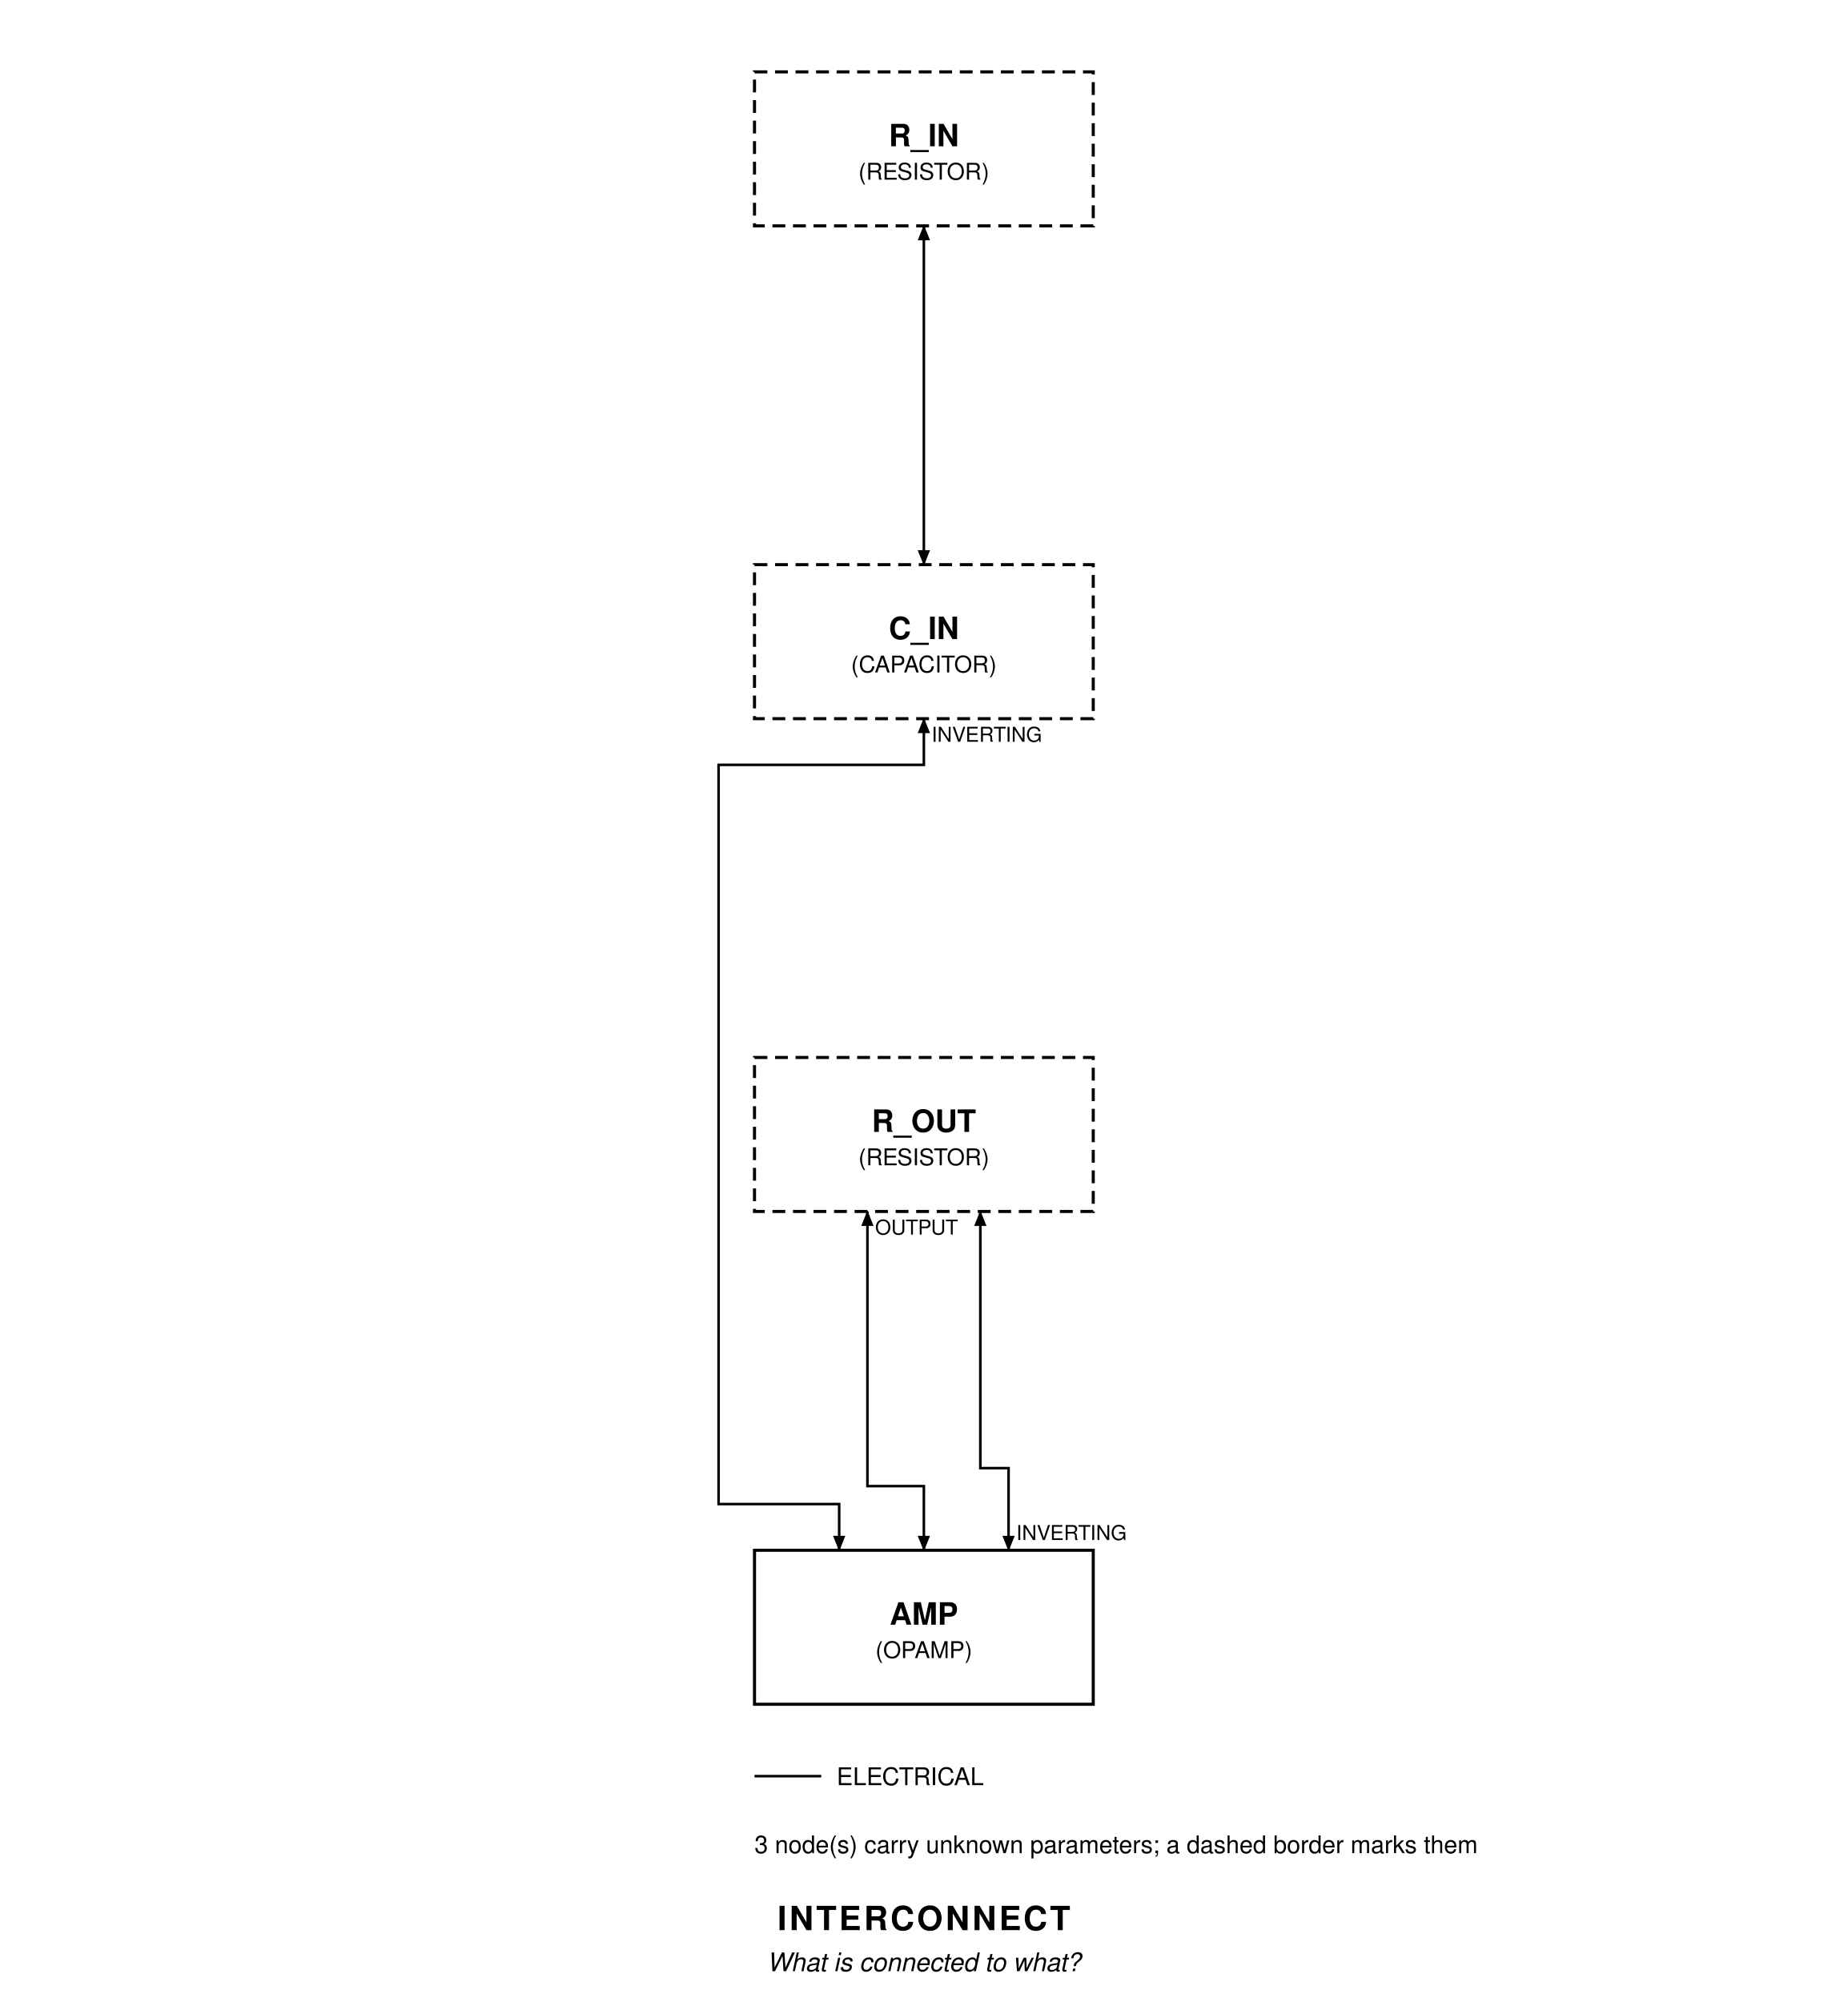
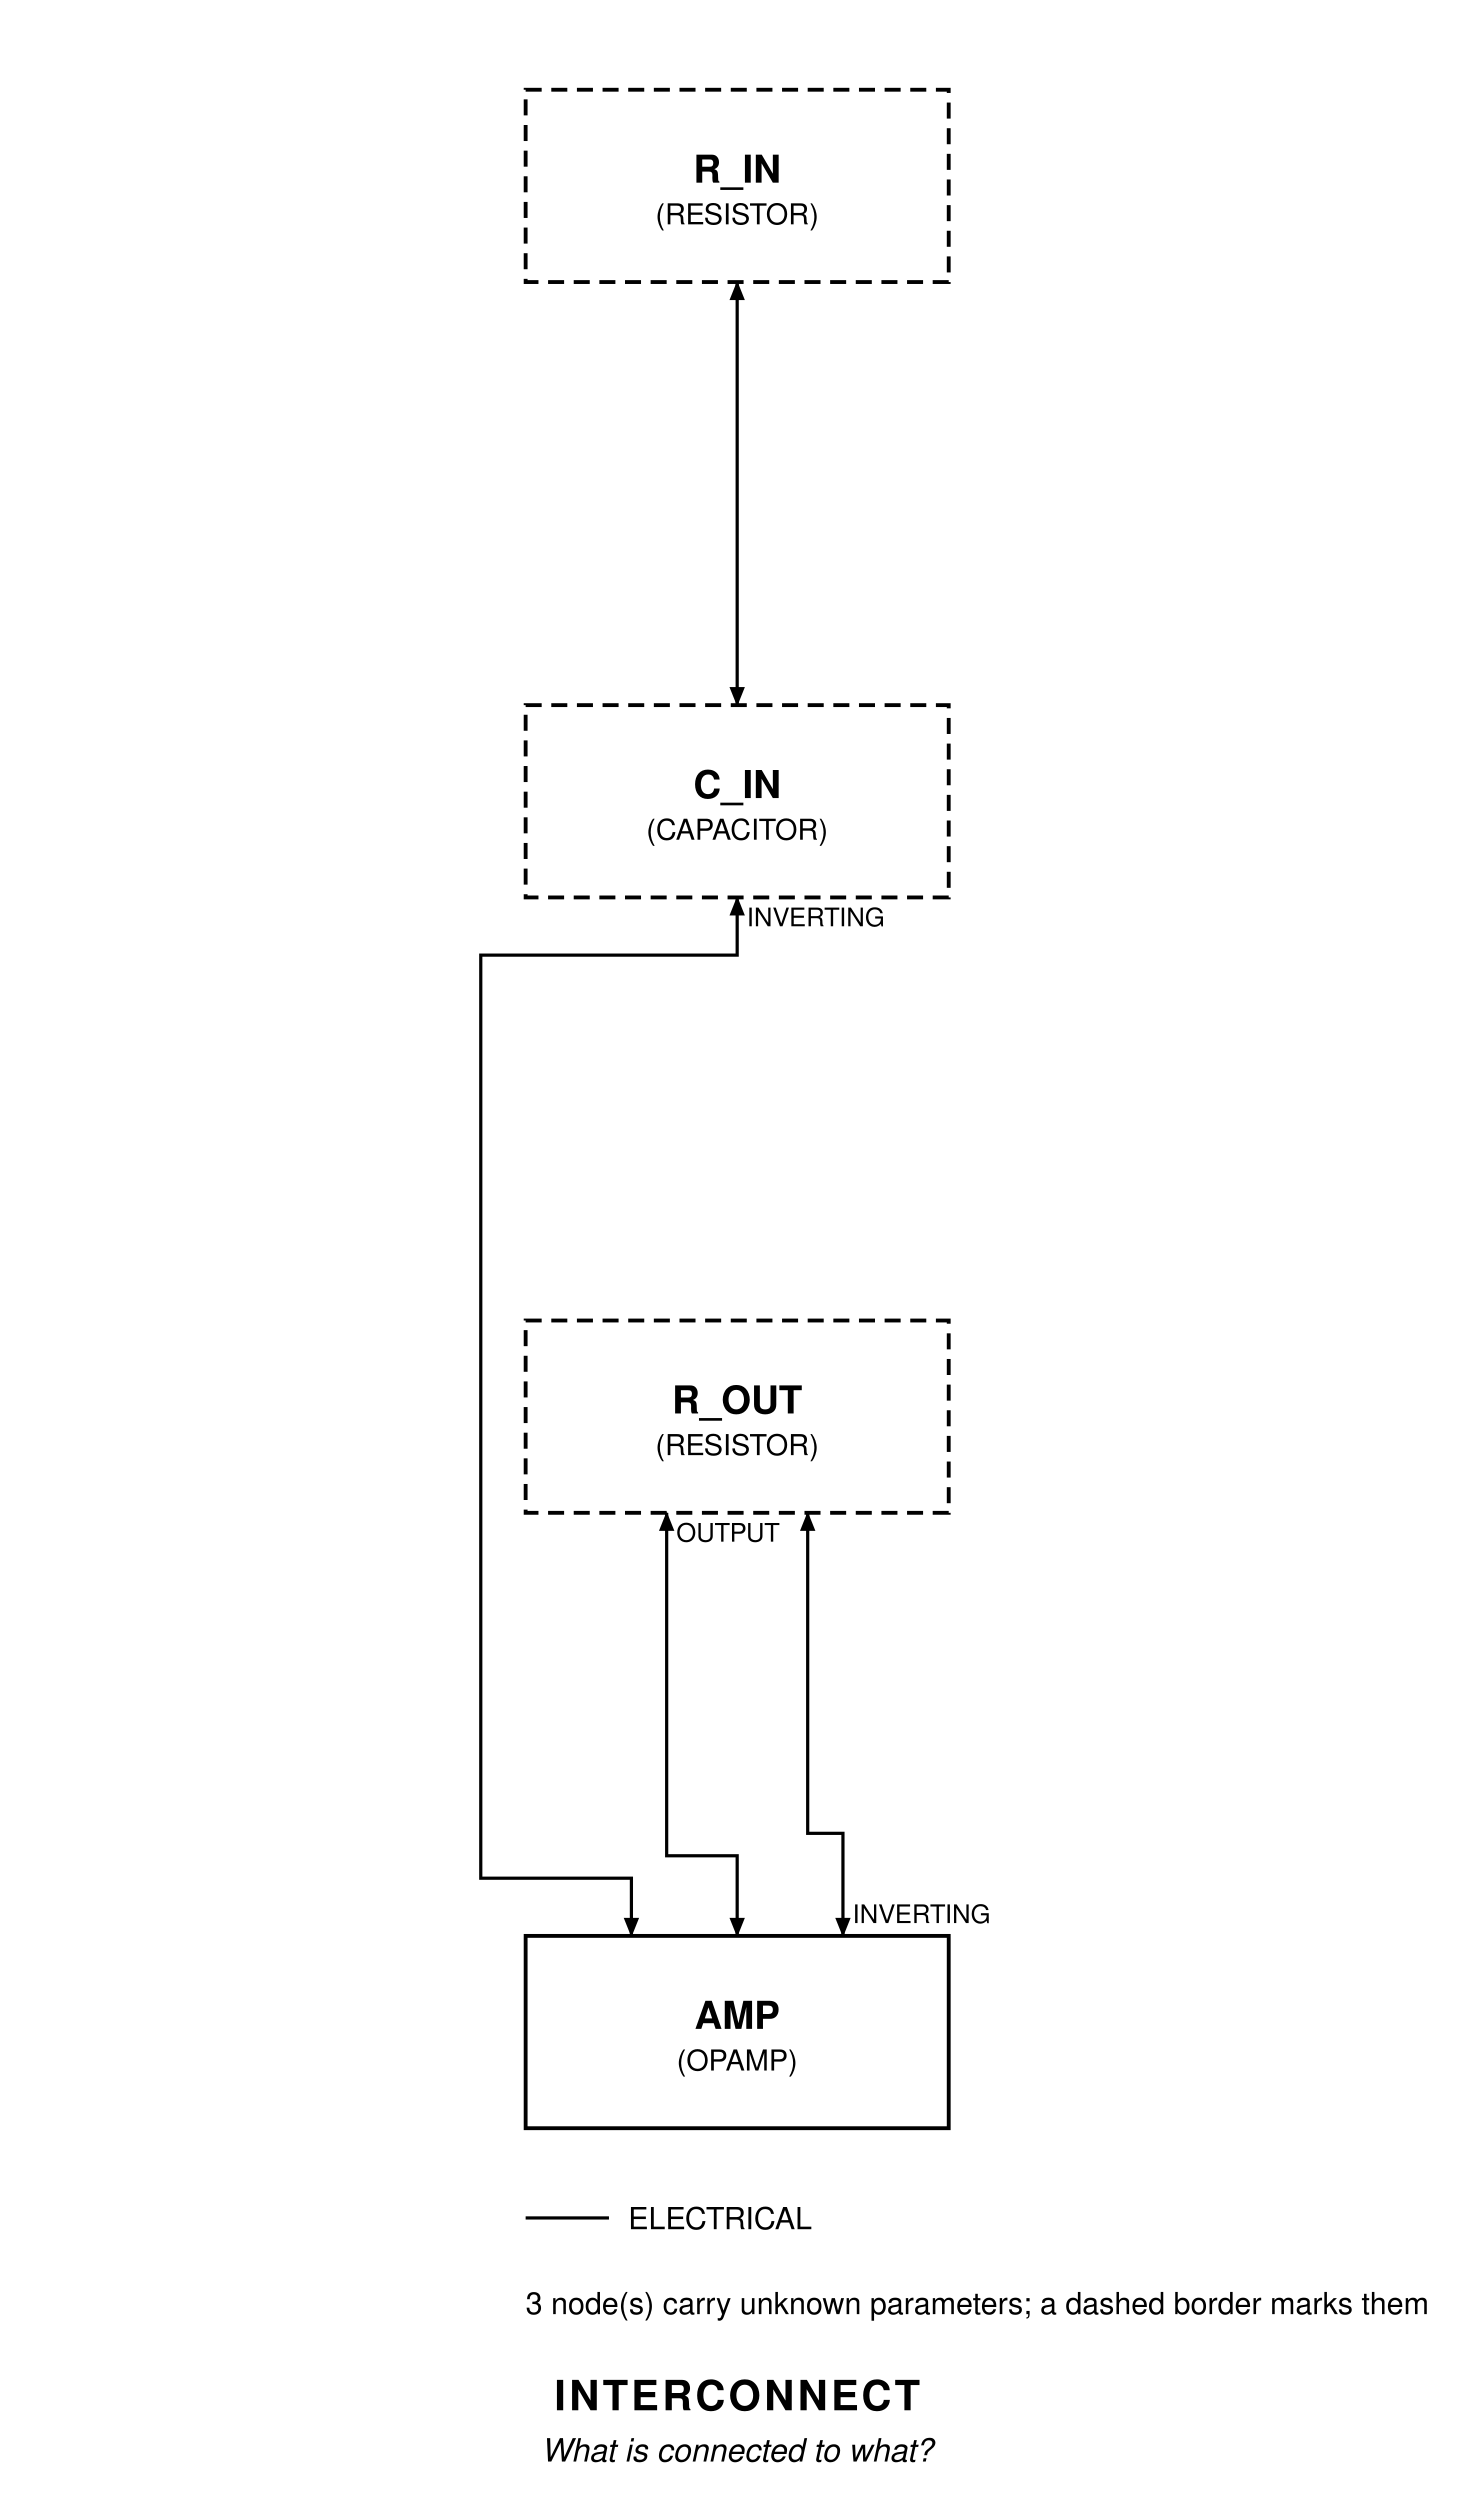
- <svg xmlns="http://www.w3.org/2000/svg" width="720" height="780" viewBox="0 0 720 780" font-family="Helvetica, Arial, sans-serif">
+ <svg xmlns="http://www.w3.org/2000/svg" width="460" height="780" viewBox="0 0 460 780" font-family="Helvetica, Arial, sans-serif">
  <defs>
    <marker id="arrow" viewBox="0 0 8 8" refX="7.5" refY="4" markerWidth="6" markerHeight="6" orient="auto-start-reverse">
      <path d="M0,0.8 L8,4 L0,7.2 Z" fill="#000000" />
    </marker>
  </defs>
-   <g transform="translate(266,0)">
+   <g transform="translate(136,0)">
    <polyline points="94.0,280.0 94.0,298.0 14.0,298.0 14.0,586.0 61.0,586.0 61.0,604.0" fill="none" stroke="#000000" stroke-width="1" marker-start="url(#arrow)" marker-end="url(#arrow)" />
    <polyline points="94.0,88.0 94.0,202.0 94.0,202.0 94.0,220.0" fill="none" stroke="#000000" stroke-width="1" marker-start="url(#arrow)" marker-end="url(#arrow)" />
    <polyline points="72.0,472.0 72.0,579.0 94.0,579.0 94.0,604.0" fill="none" stroke="#000000" stroke-width="1" marker-start="url(#arrow)" marker-end="url(#arrow)" />
    <polyline points="127.0,604.0 127.0,572.0 116.0,572.0 116.0,472.0" fill="none" stroke="#000000" stroke-width="1" marker-start="url(#arrow)" marker-end="url(#arrow)" />
    <g>
      <rect x="28" y="220" width="132" height="60" fill="none" stroke="#000000" stroke-width="1.2" stroke-dasharray="5 3" />
      <text x="94" y="249.0" text-anchor="middle" font-size="12" font-weight="bold" fill="#000000">C_IN</text>
      <text x="94" y="262.0" text-anchor="middle" font-size="9" fill="#000000">(CAPACITOR)</text>
    </g>
    <g>
      <rect x="28" y="28" width="132" height="60" fill="none" stroke="#000000" stroke-width="1.2" stroke-dasharray="5 3" />
      <text x="94" y="57.0" text-anchor="middle" font-size="12" font-weight="bold" fill="#000000">R_IN</text>
      <text x="94" y="70.0" text-anchor="middle" font-size="9" fill="#000000">(RESISTOR)</text>
    </g>
    <g>
      <rect x="28" y="412" width="132" height="60" fill="none" stroke="#000000" stroke-width="1.2" stroke-dasharray="5 3" />
      <text x="94" y="441.0" text-anchor="middle" font-size="12" font-weight="bold" fill="#000000">R_OUT</text>
      <text x="94" y="454.0" text-anchor="middle" font-size="9" fill="#000000">(RESISTOR)</text>
    </g>
    <g>
      <rect x="28" y="604" width="132" height="60" fill="none" stroke="#000000" stroke-width="1.2" />
      <text x="94" y="633.0" text-anchor="middle" font-size="12" font-weight="bold" fill="#000000">AMP</text>
      <text x="94" y="646.0" text-anchor="middle" font-size="9" fill="#000000">(OPAMP)</text>
    </g>
    <text x="97.0" y="289.0" text-anchor="start" font-size="8" fill="#000000">INVERTING</text>
    <text x="75.0" y="481.0" text-anchor="start" font-size="8" fill="#000000">OUTPUT</text>
    <text x="130.0" y="600.0" text-anchor="start" font-size="8" fill="#000000">INVERTING</text>
    <line x1="28" y1="692" x2="54" y2="692" stroke="#000000" stroke-width="1" />
    <text x="60" y="695.5" font-size="9.5" fill="#000000">ELECTRICAL</text>
    <text x="28" y="722" font-size="9.5" fill="#000000">3 node(s) carry unknown parameters; a dashed border marks them</text>
  </g>
-   <text x="360.0" y="752" text-anchor="middle" font-size="13" font-weight="bold" letter-spacing="0.08em" fill="#000000">INTERCONNECT</text>
-   <text x="360.0" y="768" text-anchor="middle" font-size="10" font-style="italic" fill="#000000">What is connected to what?</text>
+   <text x="230.0" y="752" text-anchor="middle" font-size="13" font-weight="bold" letter-spacing="0.08em" fill="#000000">INTERCONNECT</text>
+   <text x="230.0" y="768" text-anchor="middle" font-size="10" font-style="italic" fill="#000000">What is connected to what?</text>
</svg>
